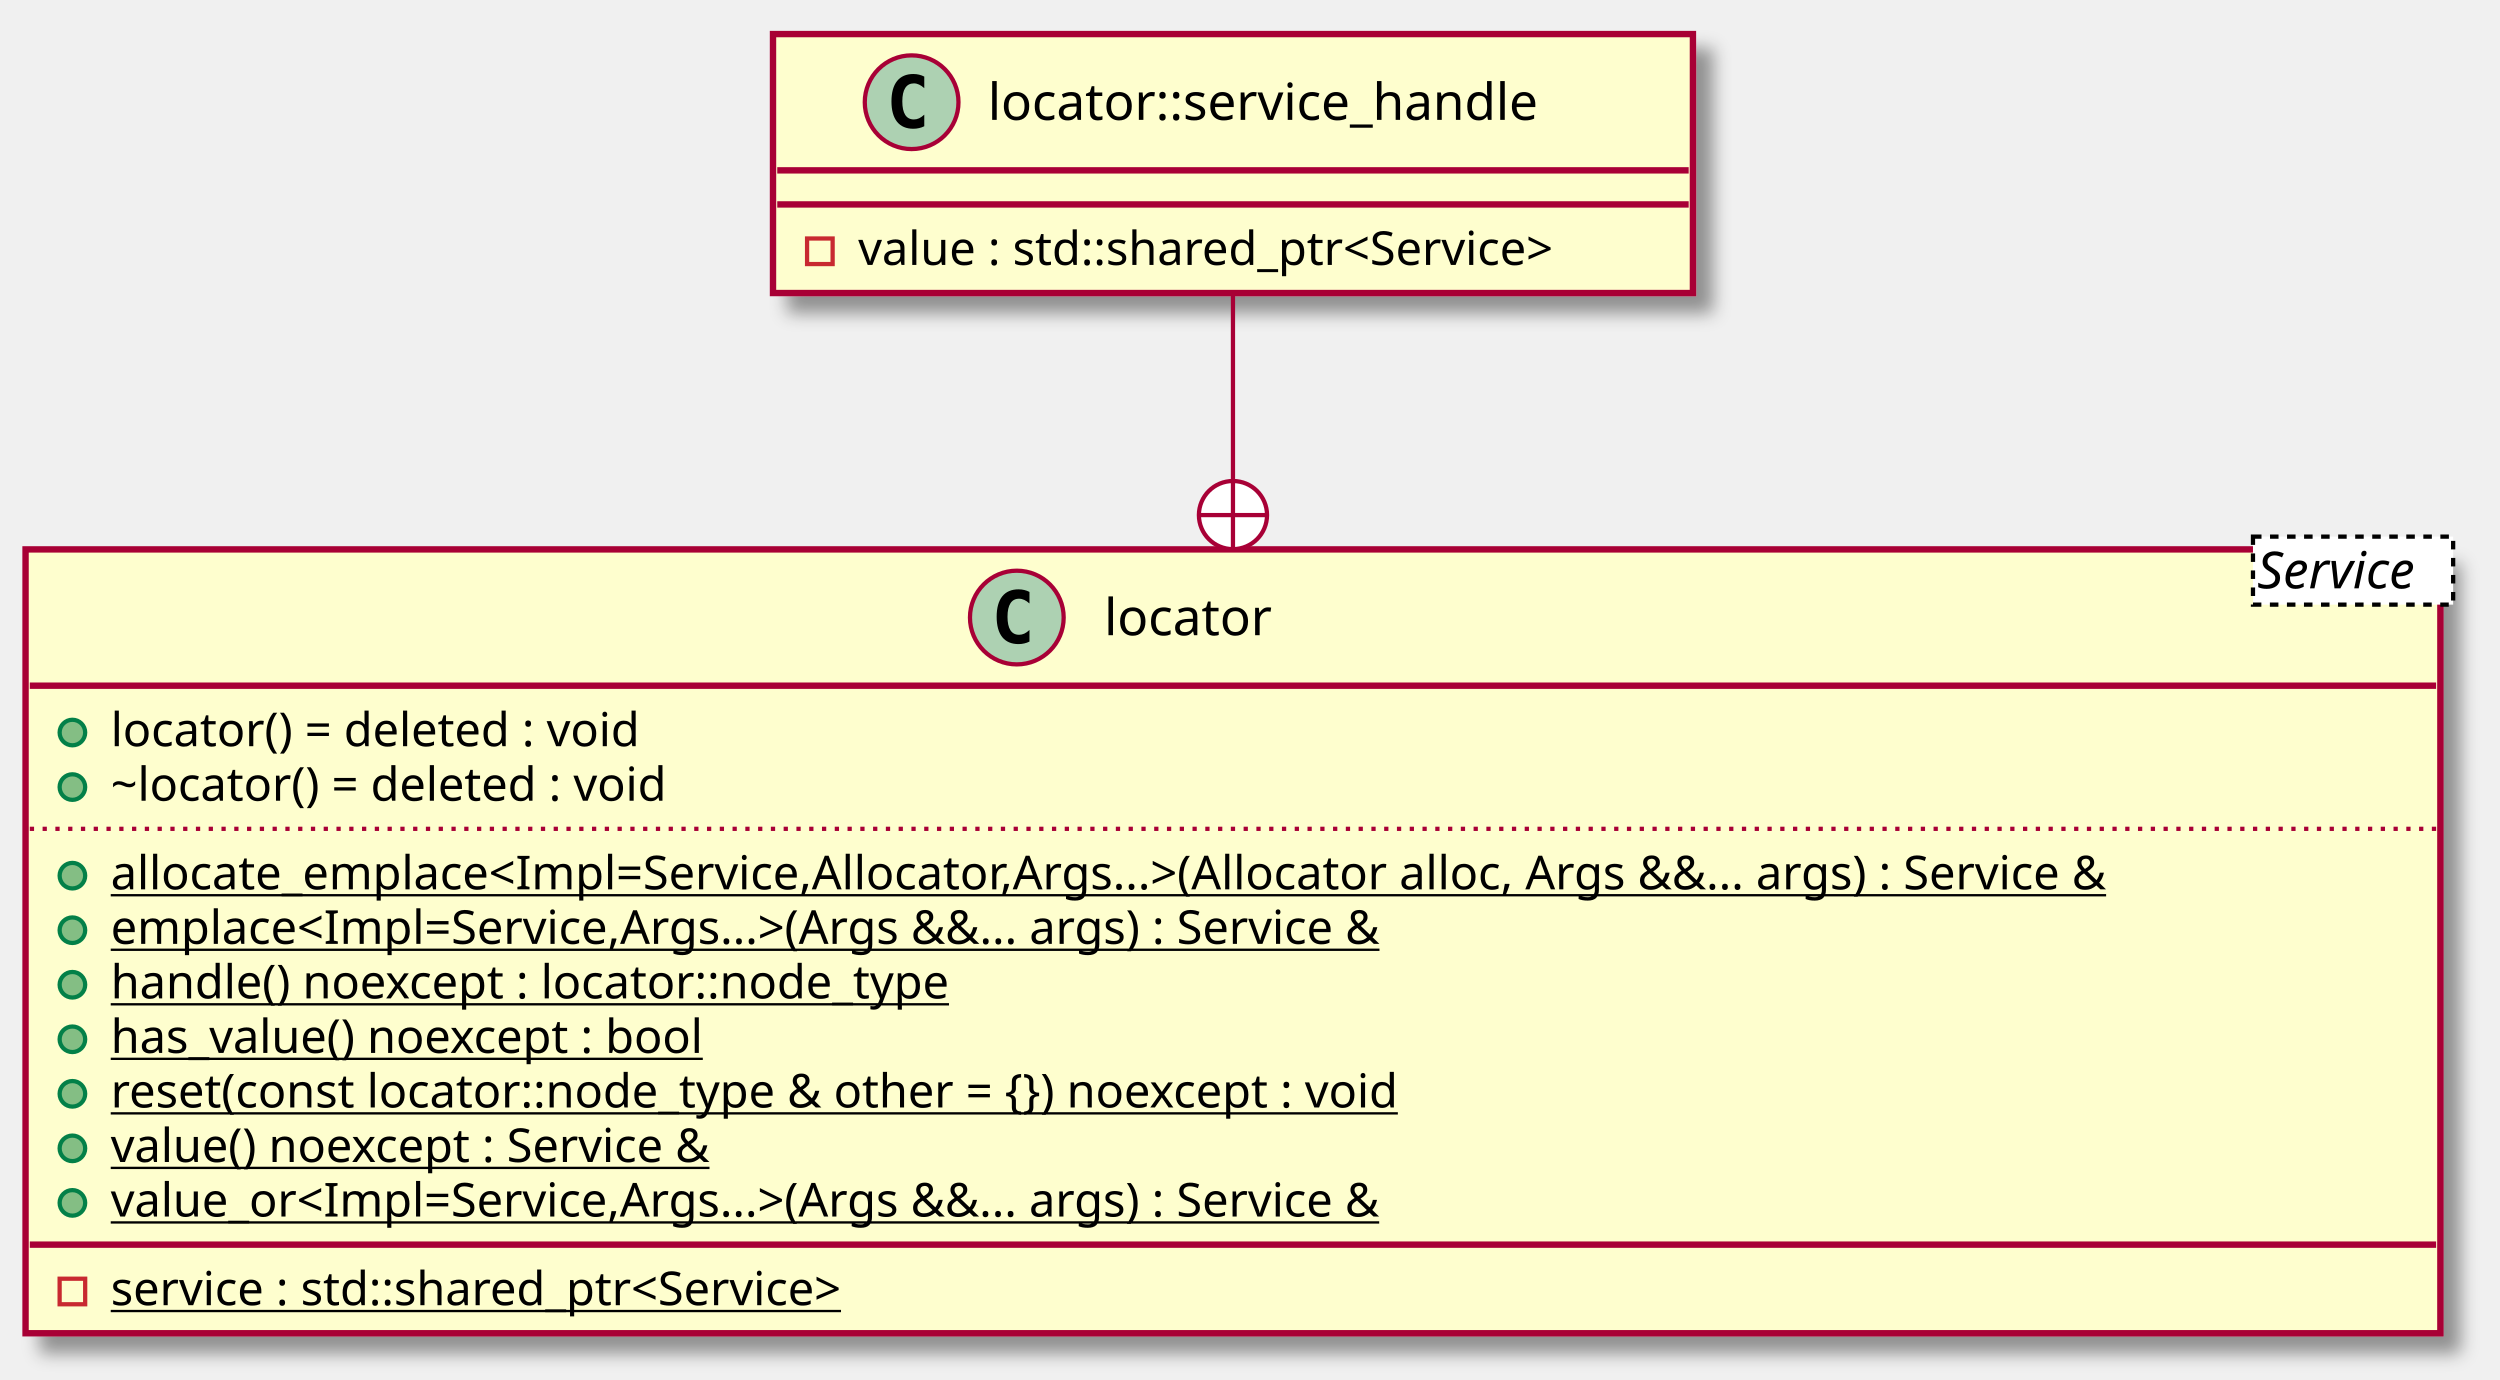
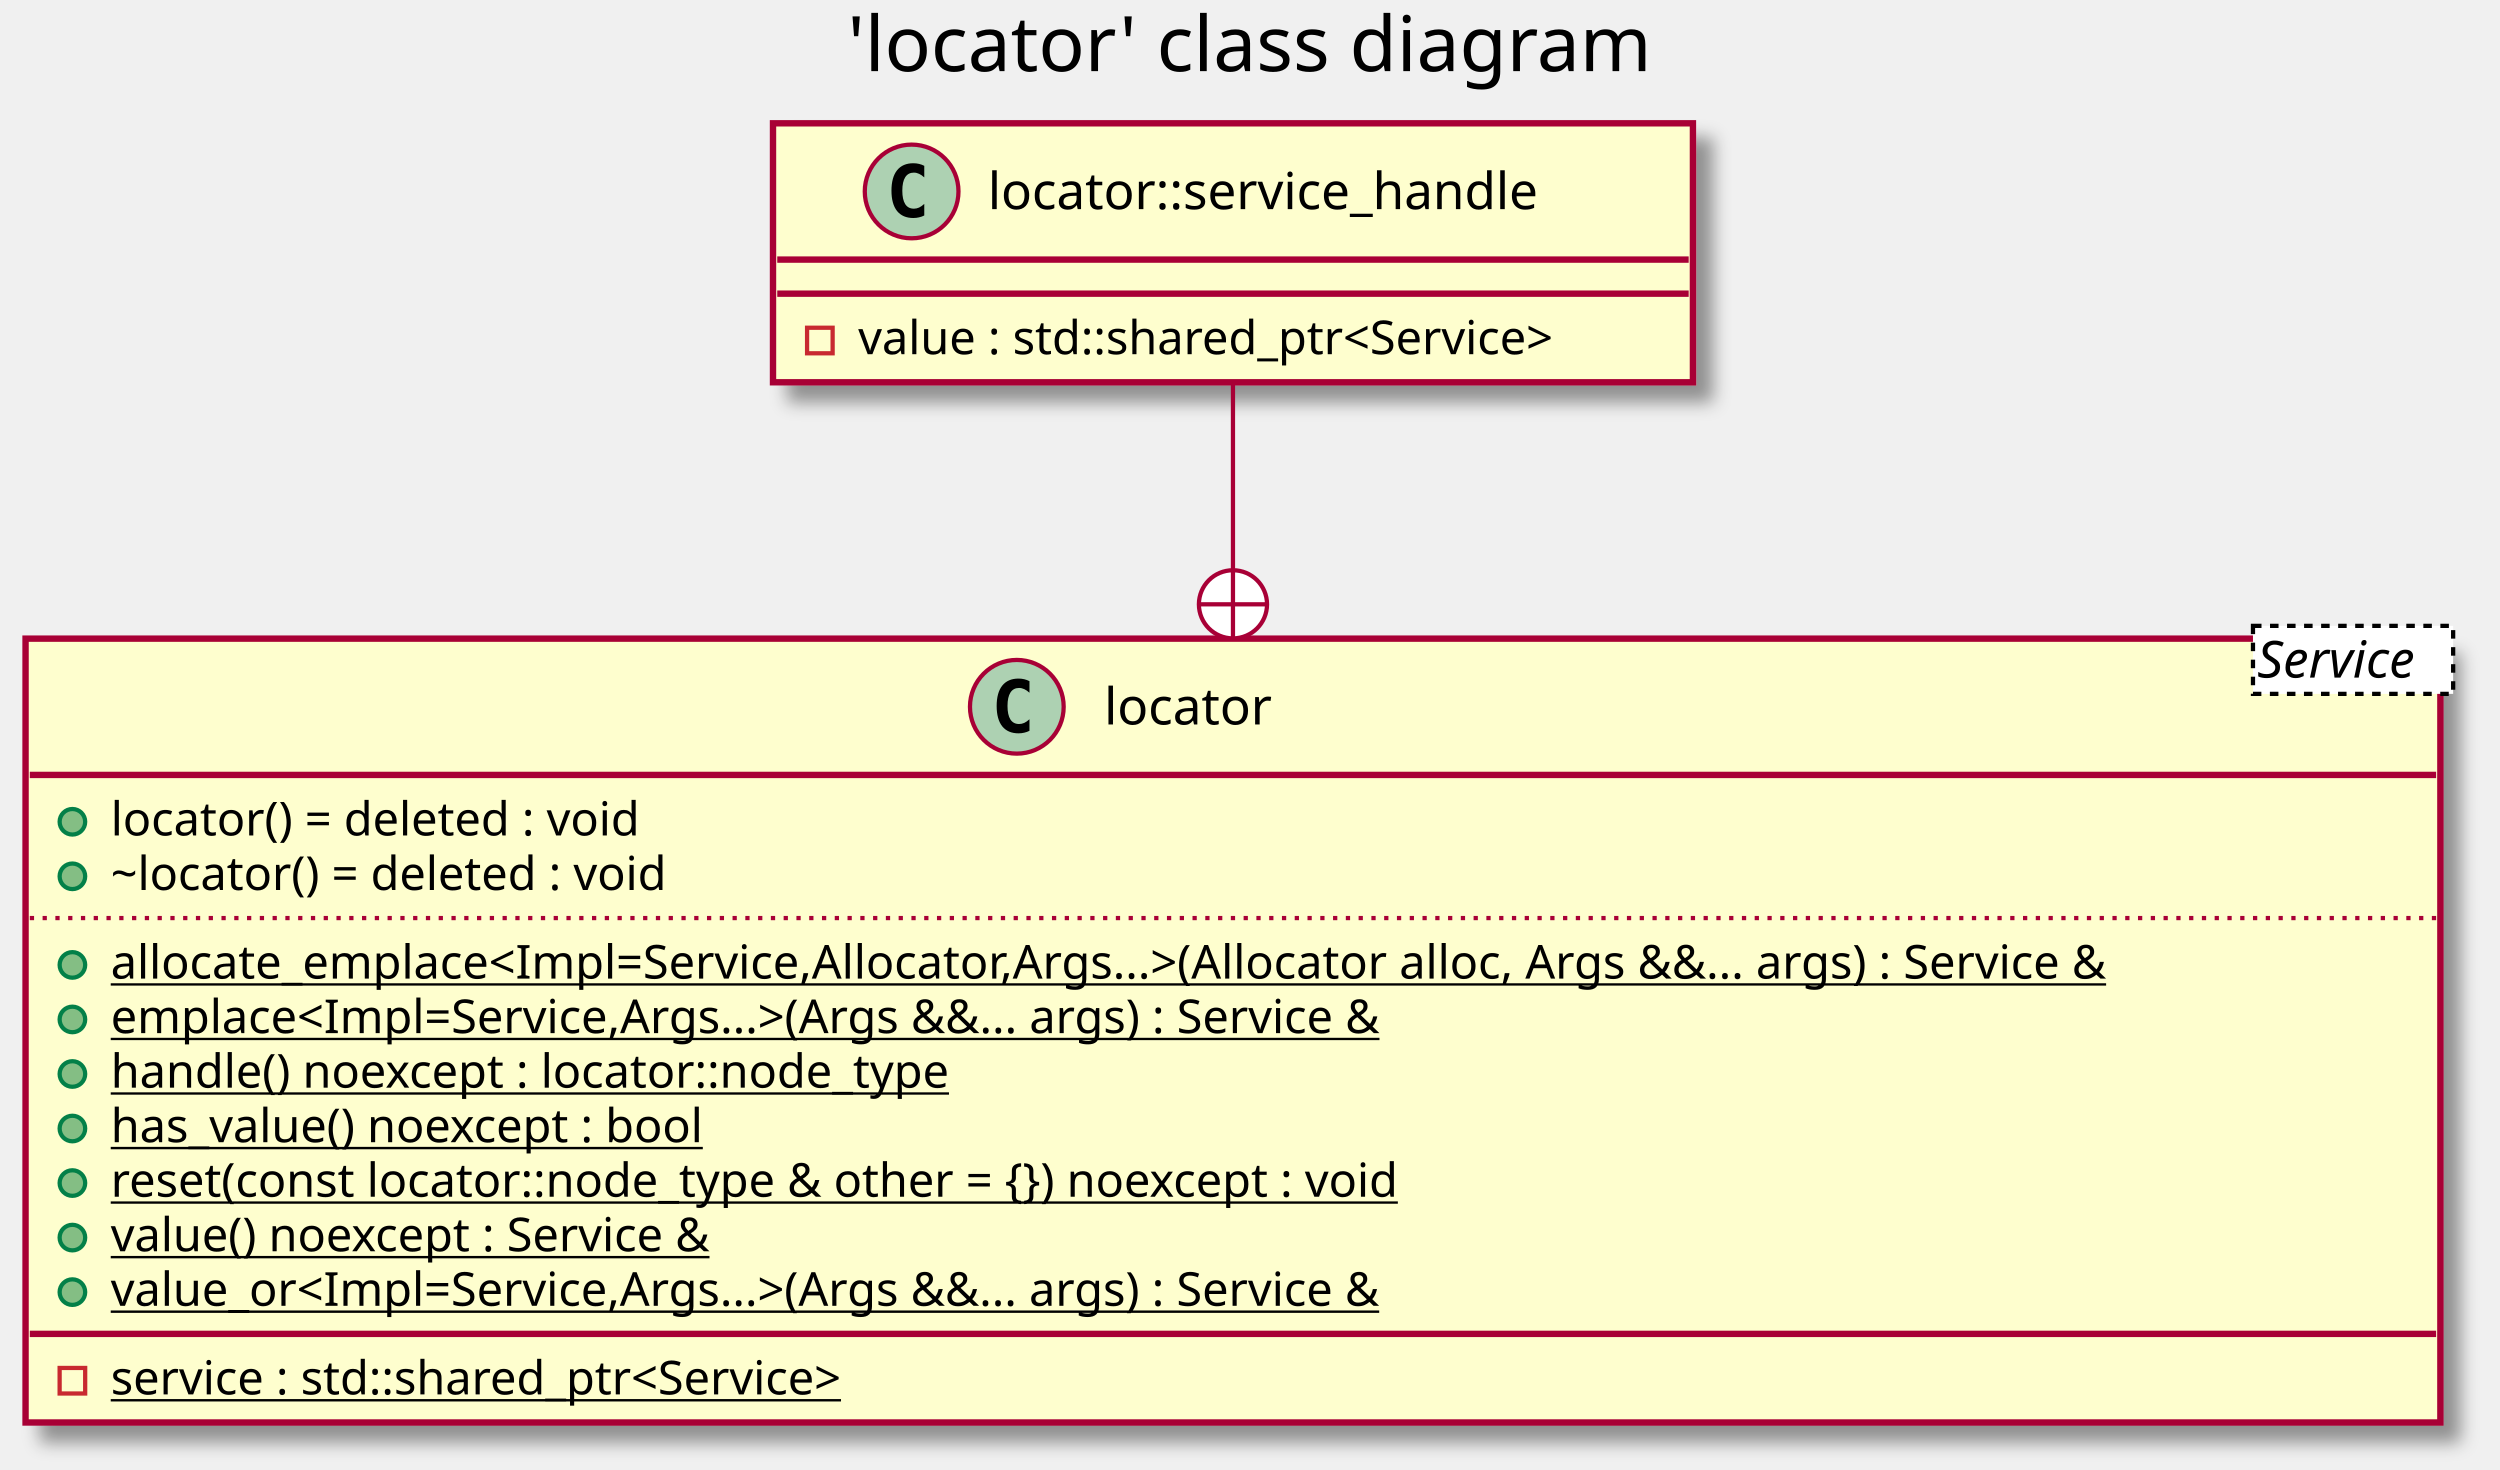
- <svg xmlns="http://www.w3.org/2000/svg" xmlns:xlink="http://www.w3.org/1999/xlink" contentScriptType="application/ecmascript" contentStyleType="text/css" height="324px" preserveAspectRatio="none" style="width:587px;height:324px;" version="1.1" viewBox="0 0 587 324" width="587px" zoomAndPan="magnify">
+ <svg xmlns="http://www.w3.org/2000/svg" xmlns:xlink="http://www.w3.org/1999/xlink" contentScriptType="application/ecmascript" contentStyleType="text/css" height="345px" preserveAspectRatio="none" style="width:587px;height:345px;" version="1.1" viewBox="0 0 587 345" width="587px" zoomAndPan="magnify">
  <defs>
-     <filter height="300%" id="fj6mm1z2n9n2f" width="300%" x="-1" y="-1">
+     <filter height="300%" id="f1i9he353y9g71" width="300%" x="-1" y="-1">
      <feGaussianBlur result="blurOut" stdDeviation="2.0" />
      <feColorMatrix in="blurOut" result="blurOut2" type="matrix" values="0 0 0 0 0 0 0 0 0 0 0 0 0 0 0 0 0 0 .4 0" />
      <feOffset dx="4.0" dy="4.0" in="blurOut2" result="blurOut3" />
      <feBlend in="SourceGraphic" in2="blurOut3" mode="normal" />
    </filter>
  </defs>
  <g>
+     <text fill="#000000" font-family="sans-serif" font-size="18" lengthAdjust="spacingAndGlyphs" textLength="193" x="199" y="16.708">'locator' class diagram</text>
    <a href="https://github.com/skypjack/entt/blob/fef921132cae7588213d0f9bcd2fb9c8ffd8b7fc/src/entt/locator/locator.hpp#L27" target="_top" title="locator" xlink:actuate="onRequest" xlink:href="https://github.com/skypjack/entt/blob/fef921132cae7588213d0f9bcd2fb9c8ffd8b7fc/src/entt/locator/locator.hpp#L27" xlink:show="new" xlink:title="locator" xlink:type="simple">
-       <rect fill="#FEFECE" filter="url(#fj6mm1z2n9n2f)" height="184.047" id="C_0002057168254138054942" style="stroke: #A80036; stroke-width: 1.5;" width="567" x="6" y="129" />
-       <ellipse cx="238.75" cy="145" fill="#ADD1B2" rx="11" ry="11" style="stroke: #A80036; stroke-width: 1.0;" />
-       <path d="M241.719,150.641 Q241.141,150.938 240.5,151.078 Q239.859,151.234 239.156,151.234 Q236.656,151.234 235.328,149.594 Q234.016,147.938 234.016,144.812 Q234.016,141.688 235.328,140.031 Q236.656,138.375 239.156,138.375 Q239.859,138.375 240.5,138.531 Q241.156,138.688 241.719,138.984 L241.719,141.703 Q241.094,141.125 240.5,140.859 Q239.906,140.578 239.281,140.578 Q237.938,140.578 237.25,141.656 Q236.562,142.719 236.562,144.812 Q236.562,146.906 237.25,147.984 Q237.938,149.047 239.281,149.047 Q239.906,149.047 240.5,148.781 Q241.094,148.5 241.719,147.922 L241.719,150.641 Z " />
-       <text fill="#000000" font-family="sans-serif" font-size="12" lengthAdjust="spacingAndGlyphs" textLength="44" x="259.25" y="149.154">locator</text>
-       <rect fill="#FFFFFF" height="15.969" style="stroke: #000000; stroke-width: 1.0; stroke-dasharray: 2.0,2.0;" width="47" x="529" y="126" />
-       <text fill="#000000" font-family="sans-serif" font-size="12" font-style="italic" lengthAdjust="spacingAndGlyphs" textLength="45" x="530" y="138.139">Service</text>
-       <line style="stroke: #A80036; stroke-width: 1.5;" x1="7" x2="572" y1="161" y2="161" />
+       <rect fill="#FEFECE" filter="url(#f1i9he353y9g71)" height="184.047" id="C_0002057168254138054942" style="stroke: #A80036; stroke-width: 1.5;" width="567" x="6" y="149.953" />
+       <ellipse cx="238.75" cy="165.953" fill="#ADD1B2" rx="11" ry="11" style="stroke: #A80036; stroke-width: 1.0;" />
+       <path d="M241.719,171.594 Q241.141,171.891 240.5,172.031 Q239.859,172.188 239.156,172.188 Q236.656,172.188 235.328,170.547 Q234.016,168.891 234.016,165.766 Q234.016,162.641 235.328,160.984 Q236.656,159.328 239.156,159.328 Q239.859,159.328 240.5,159.484 Q241.156,159.641 241.719,159.938 L241.719,162.656 Q241.094,162.078 240.5,161.812 Q239.906,161.531 239.281,161.531 Q237.938,161.531 237.25,162.609 Q236.562,163.672 236.562,165.766 Q236.562,167.859 237.25,168.938 Q237.938,170 239.281,170 Q239.906,170 240.5,169.734 Q241.094,169.453 241.719,168.875 L241.719,171.594 Z " />
+       <text fill="#000000" font-family="sans-serif" font-size="12" lengthAdjust="spacingAndGlyphs" textLength="44" x="259.25" y="170.107">locator</text>
+       <rect fill="#FFFFFF" height="15.969" style="stroke: #000000; stroke-width: 1.0; stroke-dasharray: 2.0,2.0;" width="47" x="529" y="146.953" />
+       <text fill="#000000" font-family="sans-serif" font-size="12" font-style="italic" lengthAdjust="spacingAndGlyphs" textLength="45" x="530" y="159.092">Service</text>
+       <line style="stroke: #A80036; stroke-width: 1.5;" x1="7" x2="572" y1="181.953" y2="181.953" />
    </a>
    <a href="https://github.com/skypjack/entt/blob/fef921132cae7588213d0f9bcd2fb9c8ffd8b7fc/src/entt/locator/locator.hpp#L40" target="_top" title="locator" xlink:actuate="onRequest" xlink:href="https://github.com/skypjack/entt/blob/fef921132cae7588213d0f9bcd2fb9c8ffd8b7fc/src/entt/locator/locator.hpp#L40" xlink:show="new" xlink:title="locator" xlink:type="simple">
-       <rect fill="#FEFECE" height="10" style="stroke: none; stroke-width: 1.0;" width="20" x="12" y="167" />
-       <ellipse cx="17" cy="172" fill="#84BE84" rx="3" ry="3" style="stroke: #038048; stroke-width: 1.0;" />
+       <rect fill="#FEFECE" height="10" style="stroke: none; stroke-width: 1.0;" width="20" x="12" y="187.953" />
+       <ellipse cx="17" cy="192.953" fill="#84BE84" rx="3" ry="3" style="stroke: #038048; stroke-width: 1.0;" />
    </a>
    <a href="https://github.com/skypjack/entt/blob/fef921132cae7588213d0f9bcd2fb9c8ffd8b7fc/src/entt/locator/locator.hpp#L40" target="_top" title="locator" xlink:actuate="onRequest" xlink:href="https://github.com/skypjack/entt/blob/fef921132cae7588213d0f9bcd2fb9c8ffd8b7fc/src/entt/locator/locator.hpp#L40" xlink:show="new" xlink:title="locator" xlink:type="simple">
-       <text fill="#000000" font-family="sans-serif" font-size="11" lengthAdjust="spacingAndGlyphs" textLength="141" x="26" y="175.21">locator() = deleted : void</text>
+       <text fill="#000000" font-family="sans-serif" font-size="11" lengthAdjust="spacingAndGlyphs" textLength="141" x="26" y="196.164">locator() = deleted : void</text>
    </a>
    <a href="https://github.com/skypjack/entt/blob/fef921132cae7588213d0f9bcd2fb9c8ffd8b7fc/src/entt/locator/locator.hpp#L42" target="_top" title="~locator" xlink:actuate="onRequest" xlink:href="https://github.com/skypjack/entt/blob/fef921132cae7588213d0f9bcd2fb9c8ffd8b7fc/src/entt/locator/locator.hpp#L42" xlink:show="new" xlink:title="~locator" xlink:type="simple">
-       <rect fill="#FEFECE" height="10" style="stroke: none; stroke-width: 1.0;" width="20" x="12" y="179.805" />
-       <ellipse cx="17" cy="184.805" fill="#84BE84" rx="3" ry="3" style="stroke: #038048; stroke-width: 1.0;" />
+       <rect fill="#FEFECE" height="10" style="stroke: none; stroke-width: 1.0;" width="20" x="12" y="200.758" />
+       <ellipse cx="17" cy="205.758" fill="#84BE84" rx="3" ry="3" style="stroke: #038048; stroke-width: 1.0;" />
    </a>
    <a href="https://github.com/skypjack/entt/blob/fef921132cae7588213d0f9bcd2fb9c8ffd8b7fc/src/entt/locator/locator.hpp#L42" target="_top" title="~locator" xlink:actuate="onRequest" xlink:href="https://github.com/skypjack/entt/blob/fef921132cae7588213d0f9bcd2fb9c8ffd8b7fc/src/entt/locator/locator.hpp#L42" xlink:show="new" xlink:title="~locator" xlink:type="simple">
-       <text fill="#000000" font-family="sans-serif" font-size="11" lengthAdjust="spacingAndGlyphs" textLength="150" x="26" y="188.015">~locator() = deleted : void</text>
+       <text fill="#000000" font-family="sans-serif" font-size="11" lengthAdjust="spacingAndGlyphs" textLength="150" x="26" y="208.968">~locator() = deleted : void</text>
    </a>
-     <line style="stroke: #A80036; stroke-width: 1.0; stroke-dasharray: 1.0,2.0;" x1="7" x2="572" y1="194.609" y2="194.609" />
-     <ellipse cx="17" cy="205.609" fill="#84BE84" rx="3" ry="3" style="stroke: #038048; stroke-width: 1.0;" />
-     <text fill="#000000" font-family="sans-serif" font-size="11" lengthAdjust="spacingAndGlyphs" text-decoration="underline" textLength="541" x="26" y="208.82">allocate_emplace&lt;Impl=Service,Allocator,Args...&gt;(Allocator alloc, Args &amp;&amp;... args) : Service &amp;</text>
-     <ellipse cx="17" cy="218.414" fill="#84BE84" rx="3" ry="3" style="stroke: #038048; stroke-width: 1.0;" />
-     <text fill="#000000" font-family="sans-serif" font-size="11" lengthAdjust="spacingAndGlyphs" text-decoration="underline" textLength="351" x="26" y="221.625">emplace&lt;Impl=Service,Args...&gt;(Args &amp;&amp;... args) : Service &amp;</text>
+     <line style="stroke: #A80036; stroke-width: 1.0; stroke-dasharray: 1.0,2.0;" x1="7" x2="572" y1="215.562" y2="215.562" />
+     <ellipse cx="17" cy="226.562" fill="#84BE84" rx="3" ry="3" style="stroke: #038048; stroke-width: 1.0;" />
+     <text fill="#000000" font-family="sans-serif" font-size="11" lengthAdjust="spacingAndGlyphs" text-decoration="underline" textLength="541" x="26" y="229.773">allocate_emplace&lt;Impl=Service,Allocator,Args...&gt;(Allocator alloc, Args &amp;&amp;... args) : Service &amp;</text>
+     <ellipse cx="17" cy="239.367" fill="#84BE84" rx="3" ry="3" style="stroke: #038048; stroke-width: 1.0;" />
+     <text fill="#000000" font-family="sans-serif" font-size="11" lengthAdjust="spacingAndGlyphs" text-decoration="underline" textLength="351" x="26" y="242.578">emplace&lt;Impl=Service,Args...&gt;(Args &amp;&amp;... args) : Service &amp;</text>
    <a href="https://github.com/skypjack/entt/blob/fef921132cae7588213d0f9bcd2fb9c8ffd8b7fc/src/entt/locator/locator.hpp#L114" target="_top" title="handle" xlink:actuate="onRequest" xlink:href="https://github.com/skypjack/entt/blob/fef921132cae7588213d0f9bcd2fb9c8ffd8b7fc/src/entt/locator/locator.hpp#L114" xlink:show="new" xlink:title="handle" xlink:type="simple">
-       <rect fill="#FEFECE" height="10" style="stroke: none; stroke-width: 1.0;" width="20" x="12" y="226.219" />
-       <ellipse cx="17" cy="231.219" fill="#84BE84" rx="3" ry="3" style="stroke: #038048; stroke-width: 1.0;" />
+       <rect fill="#FEFECE" height="10" style="stroke: none; stroke-width: 1.0;" width="20" x="12" y="247.172" />
+       <ellipse cx="17" cy="252.172" fill="#84BE84" rx="3" ry="3" style="stroke: #038048; stroke-width: 1.0;" />
    </a>
    <a href="https://github.com/skypjack/entt/blob/fef921132cae7588213d0f9bcd2fb9c8ffd8b7fc/src/entt/locator/locator.hpp#L114" target="_top" title="handle" xlink:actuate="onRequest" xlink:href="https://github.com/skypjack/entt/blob/fef921132cae7588213d0f9bcd2fb9c8ffd8b7fc/src/entt/locator/locator.hpp#L114" xlink:show="new" xlink:title="handle" xlink:type="simple">
-       <text fill="#000000" font-family="sans-serif" font-size="11" lengthAdjust="spacingAndGlyphs" text-decoration="underline" textLength="218" x="26" y="234.429">handle() noexcept : locator::node_type</text>
+       <text fill="#000000" font-family="sans-serif" font-size="11" lengthAdjust="spacingAndGlyphs" text-decoration="underline" textLength="218" x="26" y="255.382">handle() noexcept : locator::node_type</text>
    </a>
    <a href="https://github.com/skypjack/entt/blob/fef921132cae7588213d0f9bcd2fb9c8ffd8b7fc/src/entt/locator/locator.hpp#L48" target="_top" title="has_value" xlink:actuate="onRequest" xlink:href="https://github.com/skypjack/entt/blob/fef921132cae7588213d0f9bcd2fb9c8ffd8b7fc/src/entt/locator/locator.hpp#L48" xlink:show="new" xlink:title="has_value" xlink:type="simple">
-       <rect fill="#FEFECE" height="10" style="stroke: none; stroke-width: 1.0;" width="20" x="12" y="239.023" />
-       <ellipse cx="17" cy="244.023" fill="#84BE84" rx="3" ry="3" style="stroke: #038048; stroke-width: 1.0;" />
+       <rect fill="#FEFECE" height="10" style="stroke: none; stroke-width: 1.0;" width="20" x="12" y="259.977" />
+       <ellipse cx="17" cy="264.977" fill="#84BE84" rx="3" ry="3" style="stroke: #038048; stroke-width: 1.0;" />
    </a>
    <a href="https://github.com/skypjack/entt/blob/fef921132cae7588213d0f9bcd2fb9c8ffd8b7fc/src/entt/locator/locator.hpp#L48" target="_top" title="has_value" xlink:actuate="onRequest" xlink:href="https://github.com/skypjack/entt/blob/fef921132cae7588213d0f9bcd2fb9c8ffd8b7fc/src/entt/locator/locator.hpp#L48" xlink:show="new" xlink:title="has_value" xlink:type="simple">
-       <text fill="#000000" font-family="sans-serif" font-size="11" lengthAdjust="spacingAndGlyphs" text-decoration="underline" textLength="156" x="26" y="247.234">has_value() noexcept : bool</text>
+       <text fill="#000000" font-family="sans-serif" font-size="11" lengthAdjust="spacingAndGlyphs" text-decoration="underline" textLength="156" x="26" y="268.187">has_value() noexcept : bool</text>
    </a>
    <a href="https://github.com/skypjack/entt/blob/fef921132cae7588213d0f9bcd2fb9c8ffd8b7fc/src/entt/locator/locator.hpp#L124" target="_top" title="reset" xlink:actuate="onRequest" xlink:href="https://github.com/skypjack/entt/blob/fef921132cae7588213d0f9bcd2fb9c8ffd8b7fc/src/entt/locator/locator.hpp#L124" xlink:show="new" xlink:title="reset" xlink:type="simple">
-       <rect fill="#FEFECE" height="10" style="stroke: none; stroke-width: 1.0;" width="20" x="12" y="251.828" />
-       <ellipse cx="17" cy="256.828" fill="#84BE84" rx="3" ry="3" style="stroke: #038048; stroke-width: 1.0;" />
+       <rect fill="#FEFECE" height="10" style="stroke: none; stroke-width: 1.0;" width="20" x="12" y="272.781" />
+       <ellipse cx="17" cy="277.781" fill="#84BE84" rx="3" ry="3" style="stroke: #038048; stroke-width: 1.0;" />
    </a>
    <a href="https://github.com/skypjack/entt/blob/fef921132cae7588213d0f9bcd2fb9c8ffd8b7fc/src/entt/locator/locator.hpp#L124" target="_top" title="reset" xlink:actuate="onRequest" xlink:href="https://github.com/skypjack/entt/blob/fef921132cae7588213d0f9bcd2fb9c8ffd8b7fc/src/entt/locator/locator.hpp#L124" xlink:show="new" xlink:title="reset" xlink:type="simple">
-       <text fill="#000000" font-family="sans-serif" font-size="11" lengthAdjust="spacingAndGlyphs" text-decoration="underline" textLength="347" x="26" y="260.039">reset(const locator::node_type &amp; other = {}) noexcept : void</text>
+       <text fill="#000000" font-family="sans-serif" font-size="11" lengthAdjust="spacingAndGlyphs" text-decoration="underline" textLength="347" x="26" y="280.992">reset(const locator::node_type &amp; other = {}) noexcept : void</text>
    </a>
    <a href="https://github.com/skypjack/entt/blob/fef921132cae7588213d0f9bcd2fb9c8ffd8b7fc/src/entt/locator/locator.hpp#L61" target="_top" title="value" xlink:actuate="onRequest" xlink:href="https://github.com/skypjack/entt/blob/fef921132cae7588213d0f9bcd2fb9c8ffd8b7fc/src/entt/locator/locator.hpp#L61" xlink:show="new" xlink:title="value" xlink:type="simple">
-       <rect fill="#FEFECE" height="10" style="stroke: none; stroke-width: 1.0;" width="20" x="12" y="264.633" />
-       <ellipse cx="17" cy="269.633" fill="#84BE84" rx="3" ry="3" style="stroke: #038048; stroke-width: 1.0;" />
+       <rect fill="#FEFECE" height="10" style="stroke: none; stroke-width: 1.0;" width="20" x="12" y="285.586" />
+       <ellipse cx="17" cy="290.586" fill="#84BE84" rx="3" ry="3" style="stroke: #038048; stroke-width: 1.0;" />
    </a>
    <a href="https://github.com/skypjack/entt/blob/fef921132cae7588213d0f9bcd2fb9c8ffd8b7fc/src/entt/locator/locator.hpp#L61" target="_top" title="value" xlink:actuate="onRequest" xlink:href="https://github.com/skypjack/entt/blob/fef921132cae7588213d0f9bcd2fb9c8ffd8b7fc/src/entt/locator/locator.hpp#L61" xlink:show="new" xlink:title="value" xlink:type="simple">
-       <text fill="#000000" font-family="sans-serif" font-size="11" lengthAdjust="spacingAndGlyphs" text-decoration="underline" textLength="161" x="26" y="272.843">value() noexcept : Service &amp;</text>
+       <text fill="#000000" font-family="sans-serif" font-size="11" lengthAdjust="spacingAndGlyphs" text-decoration="underline" textLength="161" x="26" y="293.796">value() noexcept : Service &amp;</text>
    </a>
-     <ellipse cx="17" cy="282.438" fill="#84BE84" rx="3" ry="3" style="stroke: #038048; stroke-width: 1.0;" />
-     <text fill="#000000" font-family="sans-serif" font-size="11" lengthAdjust="spacingAndGlyphs" text-decoration="underline" textLength="351" x="26" y="285.648">value_or&lt;Impl=Service,Args...&gt;(Args &amp;&amp;... args) : Service &amp;</text>
-     <line style="stroke: #A80036; stroke-width: 1.5;" x1="7" x2="572" y1="292.242" y2="292.242" />
+     <ellipse cx="17" cy="303.391" fill="#84BE84" rx="3" ry="3" style="stroke: #038048; stroke-width: 1.0;" />
+     <text fill="#000000" font-family="sans-serif" font-size="11" lengthAdjust="spacingAndGlyphs" text-decoration="underline" textLength="351" x="26" y="306.601">value_or&lt;Impl=Service,Args...&gt;(Args &amp;&amp;... args) : Service &amp;</text>
+     <line style="stroke: #A80036; stroke-width: 1.5;" x1="7" x2="572" y1="313.195" y2="313.195" />
    <a href="https://github.com/skypjack/entt/blob/fef921132cae7588213d0f9bcd2fb9c8ffd8b7fc/src/entt/locator/locator.hpp#L130" target="_top" title="service" xlink:actuate="onRequest" xlink:href="https://github.com/skypjack/entt/blob/fef921132cae7588213d0f9bcd2fb9c8ffd8b7fc/src/entt/locator/locator.hpp#L130" xlink:show="new" xlink:title="service" xlink:type="simple">
-       <rect fill="#FEFECE" height="10" style="stroke: none; stroke-width: 1.0;" width="20" x="12" y="298.242" />
-       <rect fill="none" height="6" style="stroke: #C82930; stroke-width: 1.0;" width="6" x="14" y="300.242" />
+       <rect fill="#FEFECE" height="10" style="stroke: none; stroke-width: 1.0;" width="20" x="12" y="319.195" />
+       <rect fill="none" height="6" style="stroke: #C82930; stroke-width: 1.0;" width="6" x="14" y="321.195" />
    </a>
    <a href="https://github.com/skypjack/entt/blob/fef921132cae7588213d0f9bcd2fb9c8ffd8b7fc/src/entt/locator/locator.hpp#L130" target="_top" title="service" xlink:actuate="onRequest" xlink:href="https://github.com/skypjack/entt/blob/fef921132cae7588213d0f9bcd2fb9c8ffd8b7fc/src/entt/locator/locator.hpp#L130" xlink:show="new" xlink:title="service" xlink:type="simple">
-       <text fill="#000000" font-family="sans-serif" font-size="11" lengthAdjust="spacingAndGlyphs" text-decoration="underline" textLength="201" x="26" y="306.453">service : std::shared_ptr&lt;Service&gt;</text>
+       <text fill="#000000" font-family="sans-serif" font-size="11" lengthAdjust="spacingAndGlyphs" text-decoration="underline" textLength="201" x="26" y="327.406">service : std::shared_ptr&lt;Service&gt;</text>
    </a>
    <a href="https://github.com/skypjack/entt/blob/fef921132cae7588213d0f9bcd2fb9c8ffd8b7fc/src/entt/locator/locator.hpp#L28" target="_top" title="locator##service_handle" xlink:actuate="onRequest" xlink:href="https://github.com/skypjack/entt/blob/fef921132cae7588213d0f9bcd2fb9c8ffd8b7fc/src/entt/locator/locator.hpp#L28" xlink:show="new" xlink:title="locator##service_handle" xlink:type="simple">
-       <rect fill="#FEFECE" filter="url(#fj6mm1z2n9n2f)" height="60.805" id="C_0002252539691859806017" style="stroke: #A80036; stroke-width: 1.5;" width="216" x="181.5" y="8" />
-       <ellipse cx="214.05" cy="24" fill="#ADD1B2" rx="11" ry="11" style="stroke: #A80036; stroke-width: 1.0;" />
-       <path d="M217.019,29.641 Q216.441,29.938 215.8,30.078 Q215.159,30.234 214.456,30.234 Q211.956,30.234 210.628,28.594 Q209.316,26.938 209.316,23.812 Q209.316,20.688 210.628,19.031 Q211.956,17.375 214.456,17.375 Q215.159,17.375 215.8,17.531 Q216.456,17.688 217.019,17.984 L217.019,20.703 Q216.394,20.125 215.8,19.859 Q215.206,19.578 214.581,19.578 Q213.238,19.578 212.55,20.656 Q211.863,21.719 211.863,23.812 Q211.863,25.906 212.55,26.984 Q213.238,28.047 214.581,28.047 Q215.206,28.047 215.8,27.781 Q216.394,27.5 217.019,26.922 L217.019,29.641 Z " />
-       <text fill="#000000" font-family="sans-serif" font-size="12" lengthAdjust="spacingAndGlyphs" textLength="145" x="231.95" y="28.154">locator::service_handle</text>
-       <line style="stroke: #A80036; stroke-width: 1.5;" x1="182.5" x2="396.5" y1="40" y2="40" />
-       <line style="stroke: #A80036; stroke-width: 1.5;" x1="182.5" x2="396.5" y1="48" y2="48" />
+       <rect fill="#FEFECE" filter="url(#f1i9he353y9g71)" height="60.805" id="C_0002252539691859806017" style="stroke: #A80036; stroke-width: 1.5;" width="216" x="181.5" y="28.953" />
+       <ellipse cx="214.05" cy="44.953" fill="#ADD1B2" rx="11" ry="11" style="stroke: #A80036; stroke-width: 1.0;" />
+       <path d="M217.019,50.594 Q216.441,50.891 215.8,51.031 Q215.159,51.188 214.456,51.188 Q211.956,51.188 210.628,49.547 Q209.316,47.891 209.316,44.766 Q209.316,41.641 210.628,39.984 Q211.956,38.328 214.456,38.328 Q215.159,38.328 215.8,38.484 Q216.456,38.641 217.019,38.938 L217.019,41.656 Q216.394,41.078 215.8,40.812 Q215.206,40.531 214.581,40.531 Q213.238,40.531 212.55,41.609 Q211.863,42.672 211.863,44.766 Q211.863,46.859 212.55,47.938 Q213.238,49 214.581,49 Q215.206,49 215.8,48.734 Q216.394,48.453 217.019,47.875 L217.019,50.594 Z " />
+       <text fill="#000000" font-family="sans-serif" font-size="12" lengthAdjust="spacingAndGlyphs" textLength="145" x="231.95" y="49.107">locator::service_handle</text>
+       <line style="stroke: #A80036; stroke-width: 1.5;" x1="182.5" x2="396.5" y1="60.953" y2="60.953" />
+       <line style="stroke: #A80036; stroke-width: 1.5;" x1="182.5" x2="396.5" y1="68.953" y2="68.953" />
    </a>
    <a href="https://github.com/skypjack/entt/blob/fef921132cae7588213d0f9bcd2fb9c8ffd8b7fc/src/entt/locator/locator.hpp#L30" target="_top" title="value" xlink:actuate="onRequest" xlink:href="https://github.com/skypjack/entt/blob/fef921132cae7588213d0f9bcd2fb9c8ffd8b7fc/src/entt/locator/locator.hpp#L30" xlink:show="new" xlink:title="value" xlink:type="simple">
-       <rect fill="#FEFECE" height="10" style="stroke: none; stroke-width: 1.0;" width="20" x="187.5" y="54" />
-       <rect fill="none" height="6" style="stroke: #C82930; stroke-width: 1.0;" width="6" x="189.5" y="56" />
+       <rect fill="#FEFECE" height="10" style="stroke: none; stroke-width: 1.0;" width="20" x="187.5" y="74.953" />
+       <rect fill="none" height="6" style="stroke: #C82930; stroke-width: 1.0;" width="6" x="189.5" y="76.953" />
    </a>
    <a href="https://github.com/skypjack/entt/blob/fef921132cae7588213d0f9bcd2fb9c8ffd8b7fc/src/entt/locator/locator.hpp#L30" target="_top" title="value" xlink:actuate="onRequest" xlink:href="https://github.com/skypjack/entt/blob/fef921132cae7588213d0f9bcd2fb9c8ffd8b7fc/src/entt/locator/locator.hpp#L30" xlink:show="new" xlink:title="value" xlink:type="simple">
-       <text fill="#000000" font-family="sans-serif" font-size="11" lengthAdjust="spacingAndGlyphs" textLength="190" x="201.5" y="62.21">value : std::shared_ptr&lt;Service&gt;</text>
+       <text fill="#000000" font-family="sans-serif" font-size="11" lengthAdjust="spacingAndGlyphs" textLength="190" x="201.5" y="83.164">value : std::shared_ptr&lt;Service&gt;</text>
    </a>
-     <path d="M289.5,69.31 C289.5,81.96 289.5,97.54 289.5,113.83 " fill="none" id="C_0002252539691859806017-&gt;C_0002057168254138054942" style="stroke: #A80036; stroke-width: 1.0;" />
-     <ellipse cx="289.5" cy="120.94" fill="#FFFFFF" rx="8" ry="8" style="stroke: #A80036; stroke-width: 1.0;" />
-     <line style="stroke: #A80036; stroke-width: 1.0;" x1="289.5" x2="289.5" y1="112.94" y2="128.94" />
-     <line style="stroke: #A80036; stroke-width: 1.0;" x1="297.5" x2="281.5" y1="120.94" y2="120.94" />
+     <path d="M289.5,90.263 C289.5,102.913 289.5,118.493 289.5,134.783 " fill="none" id="C_0002252539691859806017-&gt;C_0002057168254138054942" style="stroke: #A80036; stroke-width: 1.0;" />
+     <ellipse cx="289.5" cy="141.893" fill="#FFFFFF" rx="8" ry="8" style="stroke: #A80036; stroke-width: 1.0;" />
+     <line style="stroke: #A80036; stroke-width: 1.0;" x1="289.5" x2="289.5" y1="133.893" y2="149.893" />
+     <line style="stroke: #A80036; stroke-width: 1.0;" x1="297.5" x2="281.5" y1="141.893" y2="141.893" />
  </g>
</svg>
